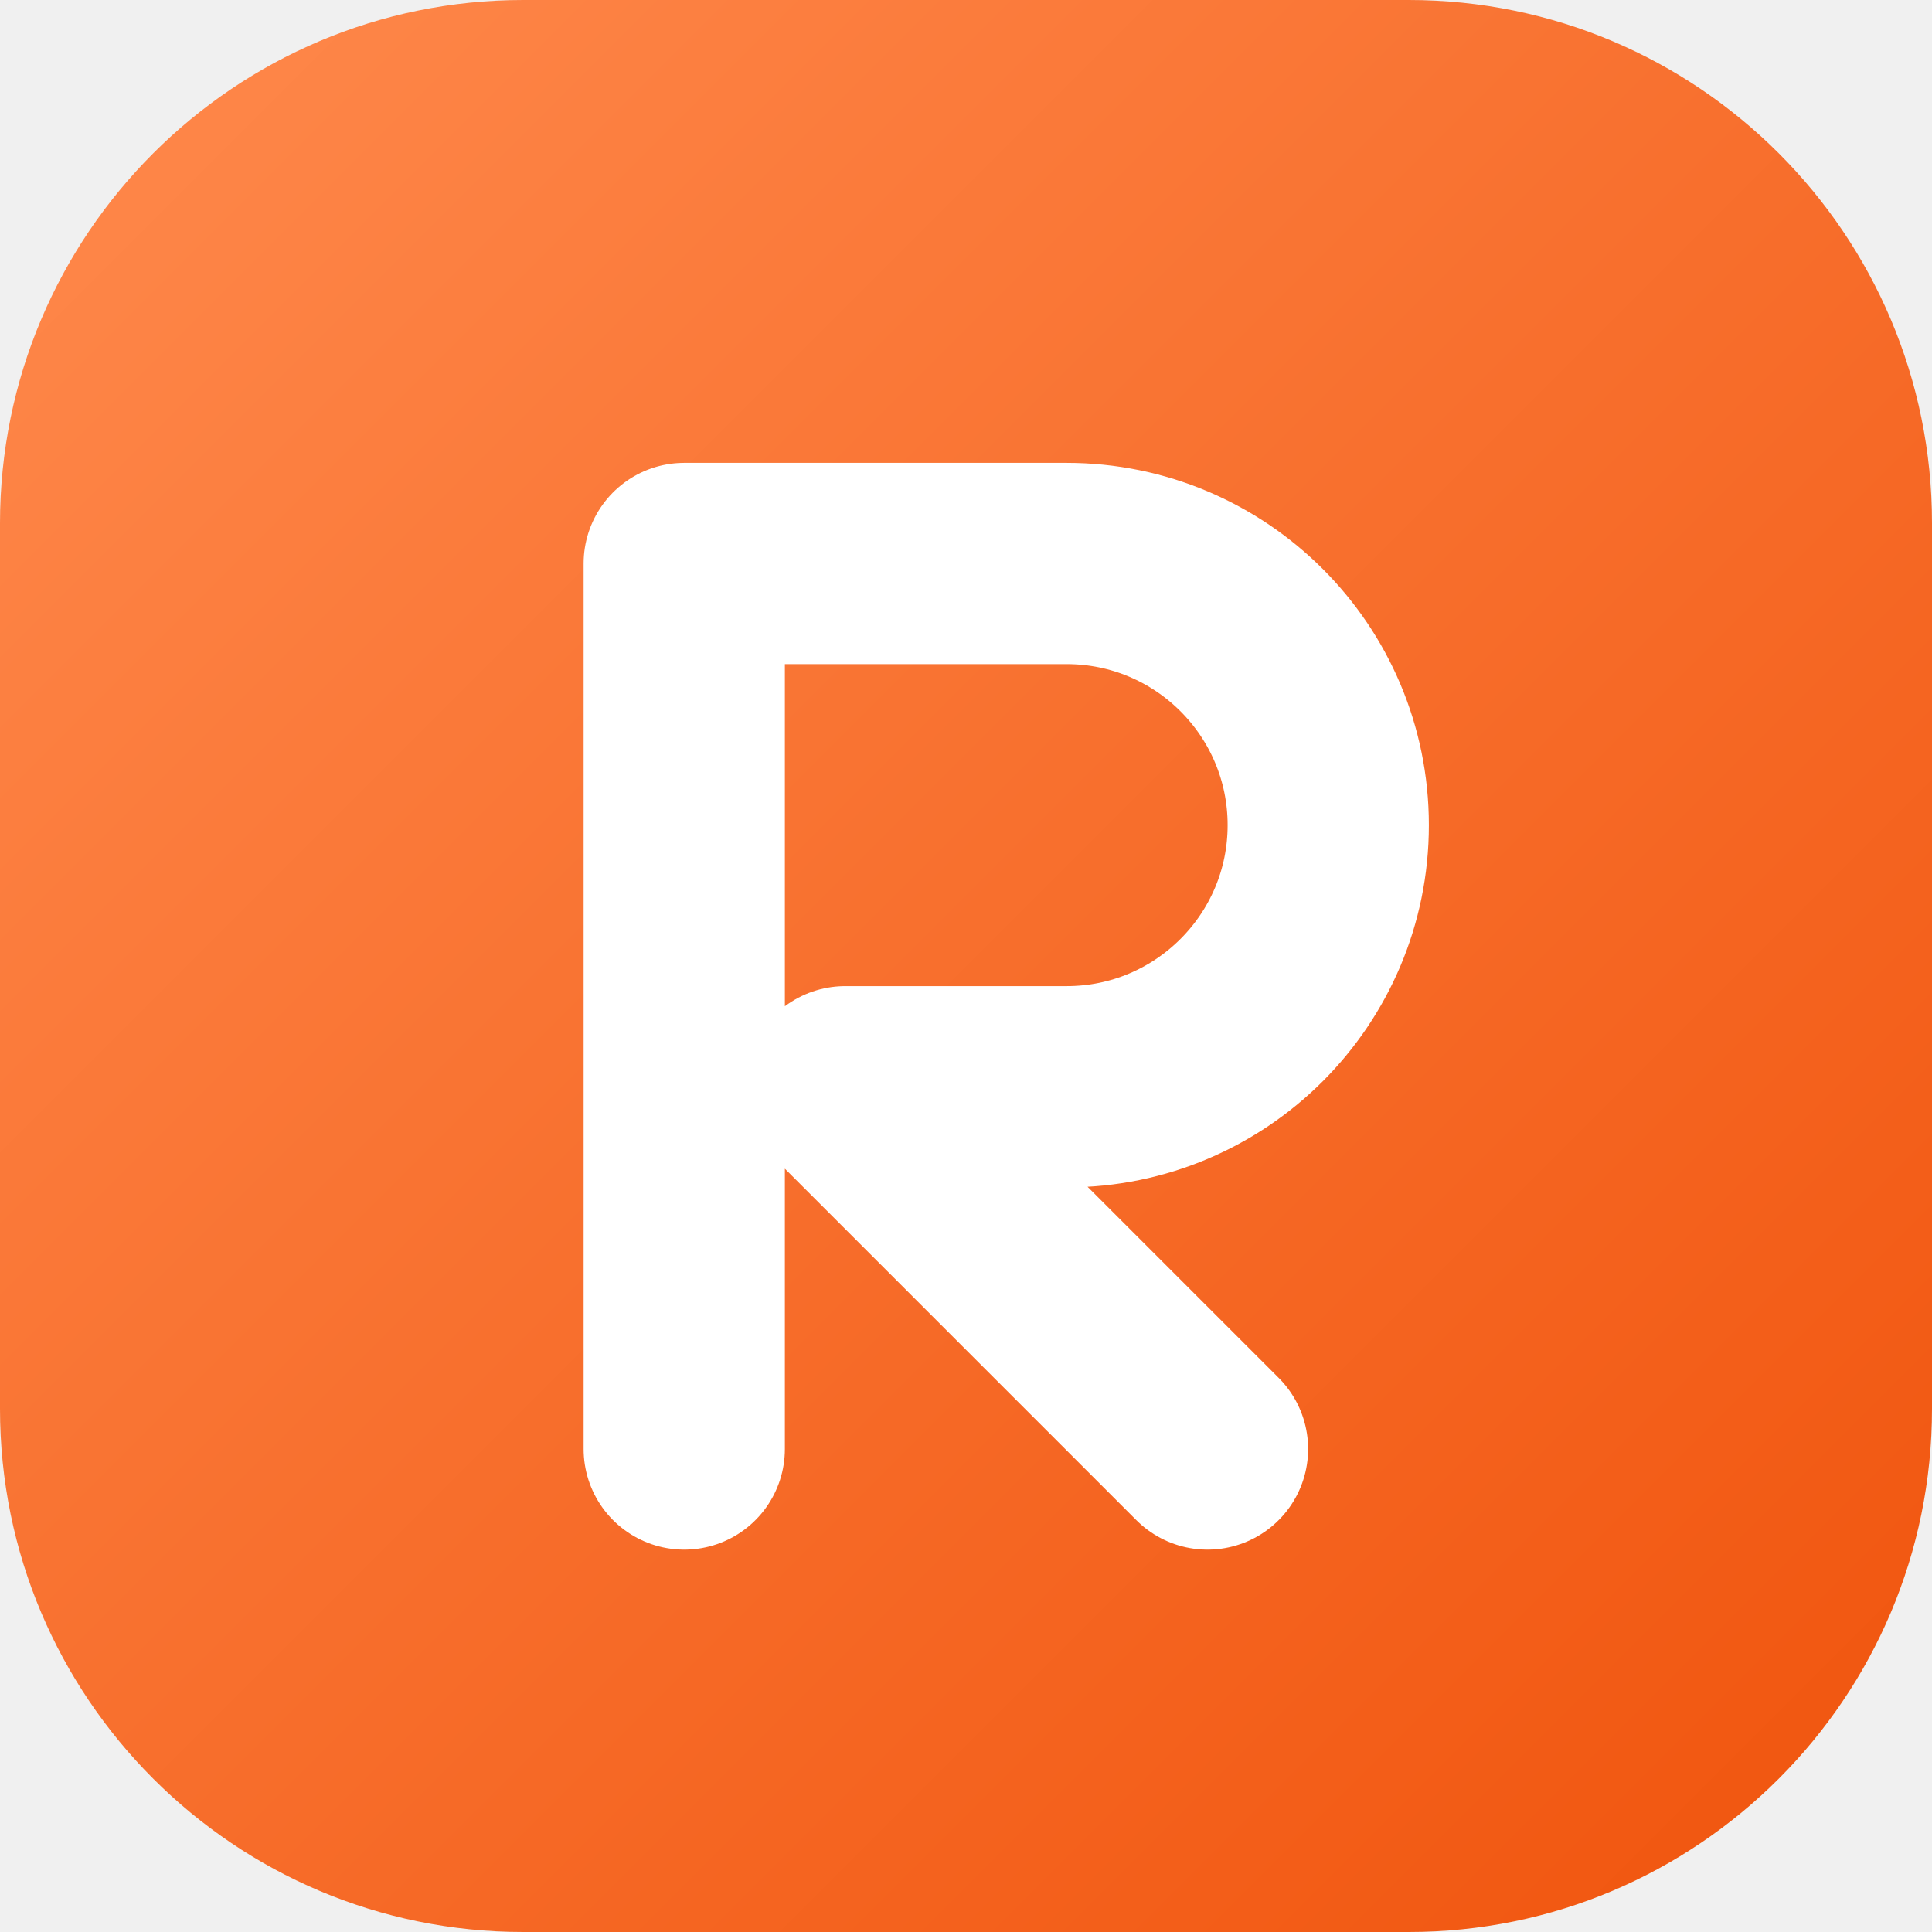
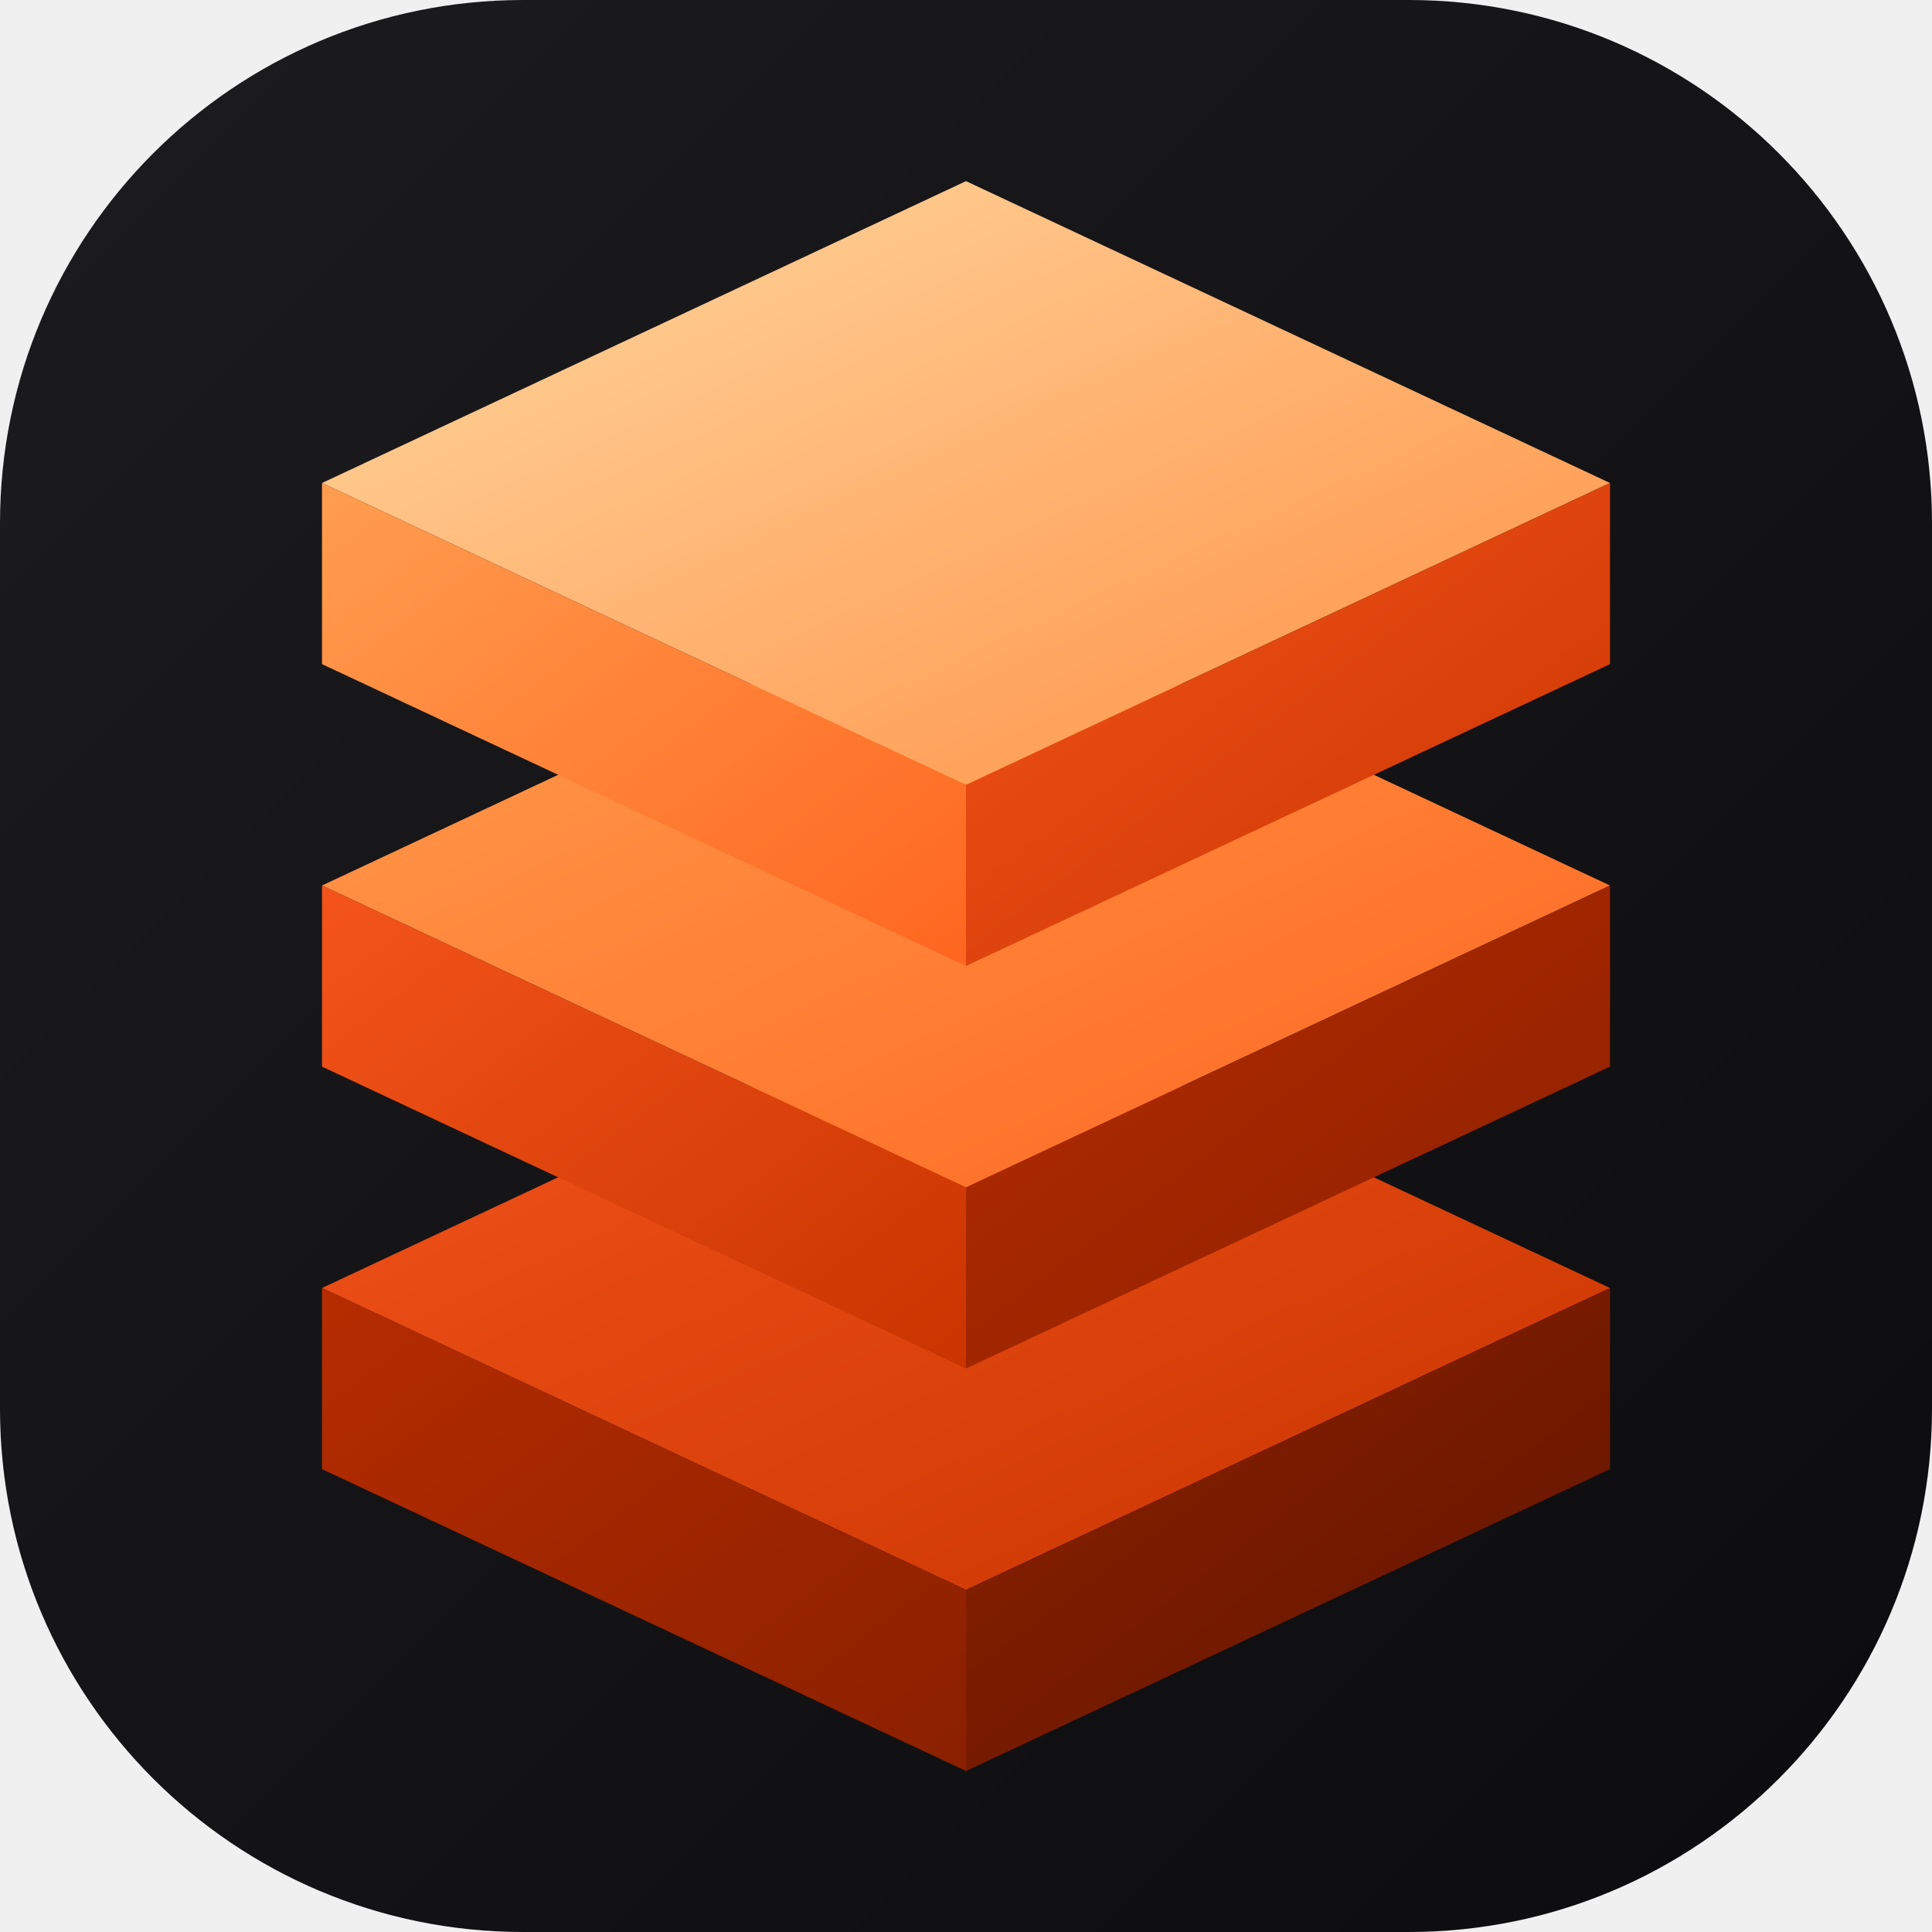
<svg xmlns="http://www.w3.org/2000/svg" viewBox="0 0 48 48">
  <defs>
-     <linearGradient id="g" x1="0" y1="0" x2="1" y2="1">
-       <stop offset="0%" stop-color="#ff8a4d" />
-       <stop offset="100%" stop-color="#f0530c" />
+     <linearGradient id="hi" x1="0" y1="0" x2="1" y2="1">
+       <stop offset="0" stop-color="#ffd9a3" />
+       <stop offset="1" stop-color="#ff8f42" />
+     </linearGradient>
+     <linearGradient id="lt" x1="0" y1="0" x2="1" y2="1">
+       <stop offset="0" stop-color="#ff9d4f" />
+       <stop offset="1" stop-color="#ff6620" />
+     </linearGradient>
+     <linearGradient id="md" x1="0" y1="0" x2="1" y2="1">
+       <stop offset="0" stop-color="#f4541b" />
+       <stop offset="1" stop-color="#c93400" />
+     </linearGradient>
+     <linearGradient id="dk" x1="0" y1="0" x2="1" y2="1">
+       <stop offset="0" stop-color="#b62c00" />
+       <stop offset="1" stop-color="#8a2000" />
+     </linearGradient>
+     <linearGradient id="dk2" x1="0" y1="0" x2="1" y2="1">
+       <stop offset="0" stop-color="#8f2200" />
+       <stop offset="1" stop-color="#5e1400" />
+     </linearGradient>
+     <linearGradient id="tile" x1="0" y1="0" x2="1" y2="1">
+       <stop offset="0" stop-color="#1c1c1f" />
+       <stop offset="1" stop-color="#0c0c0e" />
    </linearGradient>
  </defs>
-   <rect width="48" height="48" rx="13" fill="url(#g)" />
-   <path d="M17 36V14h9.5a6.5 6.5 0 1 1 0 13H21l9 9" fill="none" stroke="#fff" stroke-width="5" stroke-linecap="round" stroke-linejoin="round" />
+   <rect width="48" height="48" rx="13" fill="url(#tile)" />
+   <path d="M24 24.5 L40 32 L24 39.5 L8 32 Z" fill="url(#md)" />
+   <path d="M8 32 L8 36.5 L24 44.0 L24 39.5 Z" fill="url(#dk)" />
+   <path d="M40 32 L40 36.5 L24 44.0 L24 39.5 Z" fill="url(#dk2)" />
+   <path d="M24 14.5 L40 22 L24 29.5 L8 22 Z" fill="url(#lt)" />
+   <path d="M8 22 L8 26.5 L24 34.0 L24 29.5 Z" fill="url(#md)" />
+   <path d="M40 22 L40 26.5 L24 34.0 L24 29.5 Z" fill="url(#dk)" />
+   <path d="M24 4.5 L40 12 L24 19.5 L8 12 Z" fill="url(#hi)" />
+   <path d="M8 12 L8 16.5 L24 24.0 L24 19.5 Z" fill="url(#lt)" />
+   <path d="M40 12 L40 16.5 L24 24.0 L24 19.5 Z" fill="url(#md)" />
</svg>
